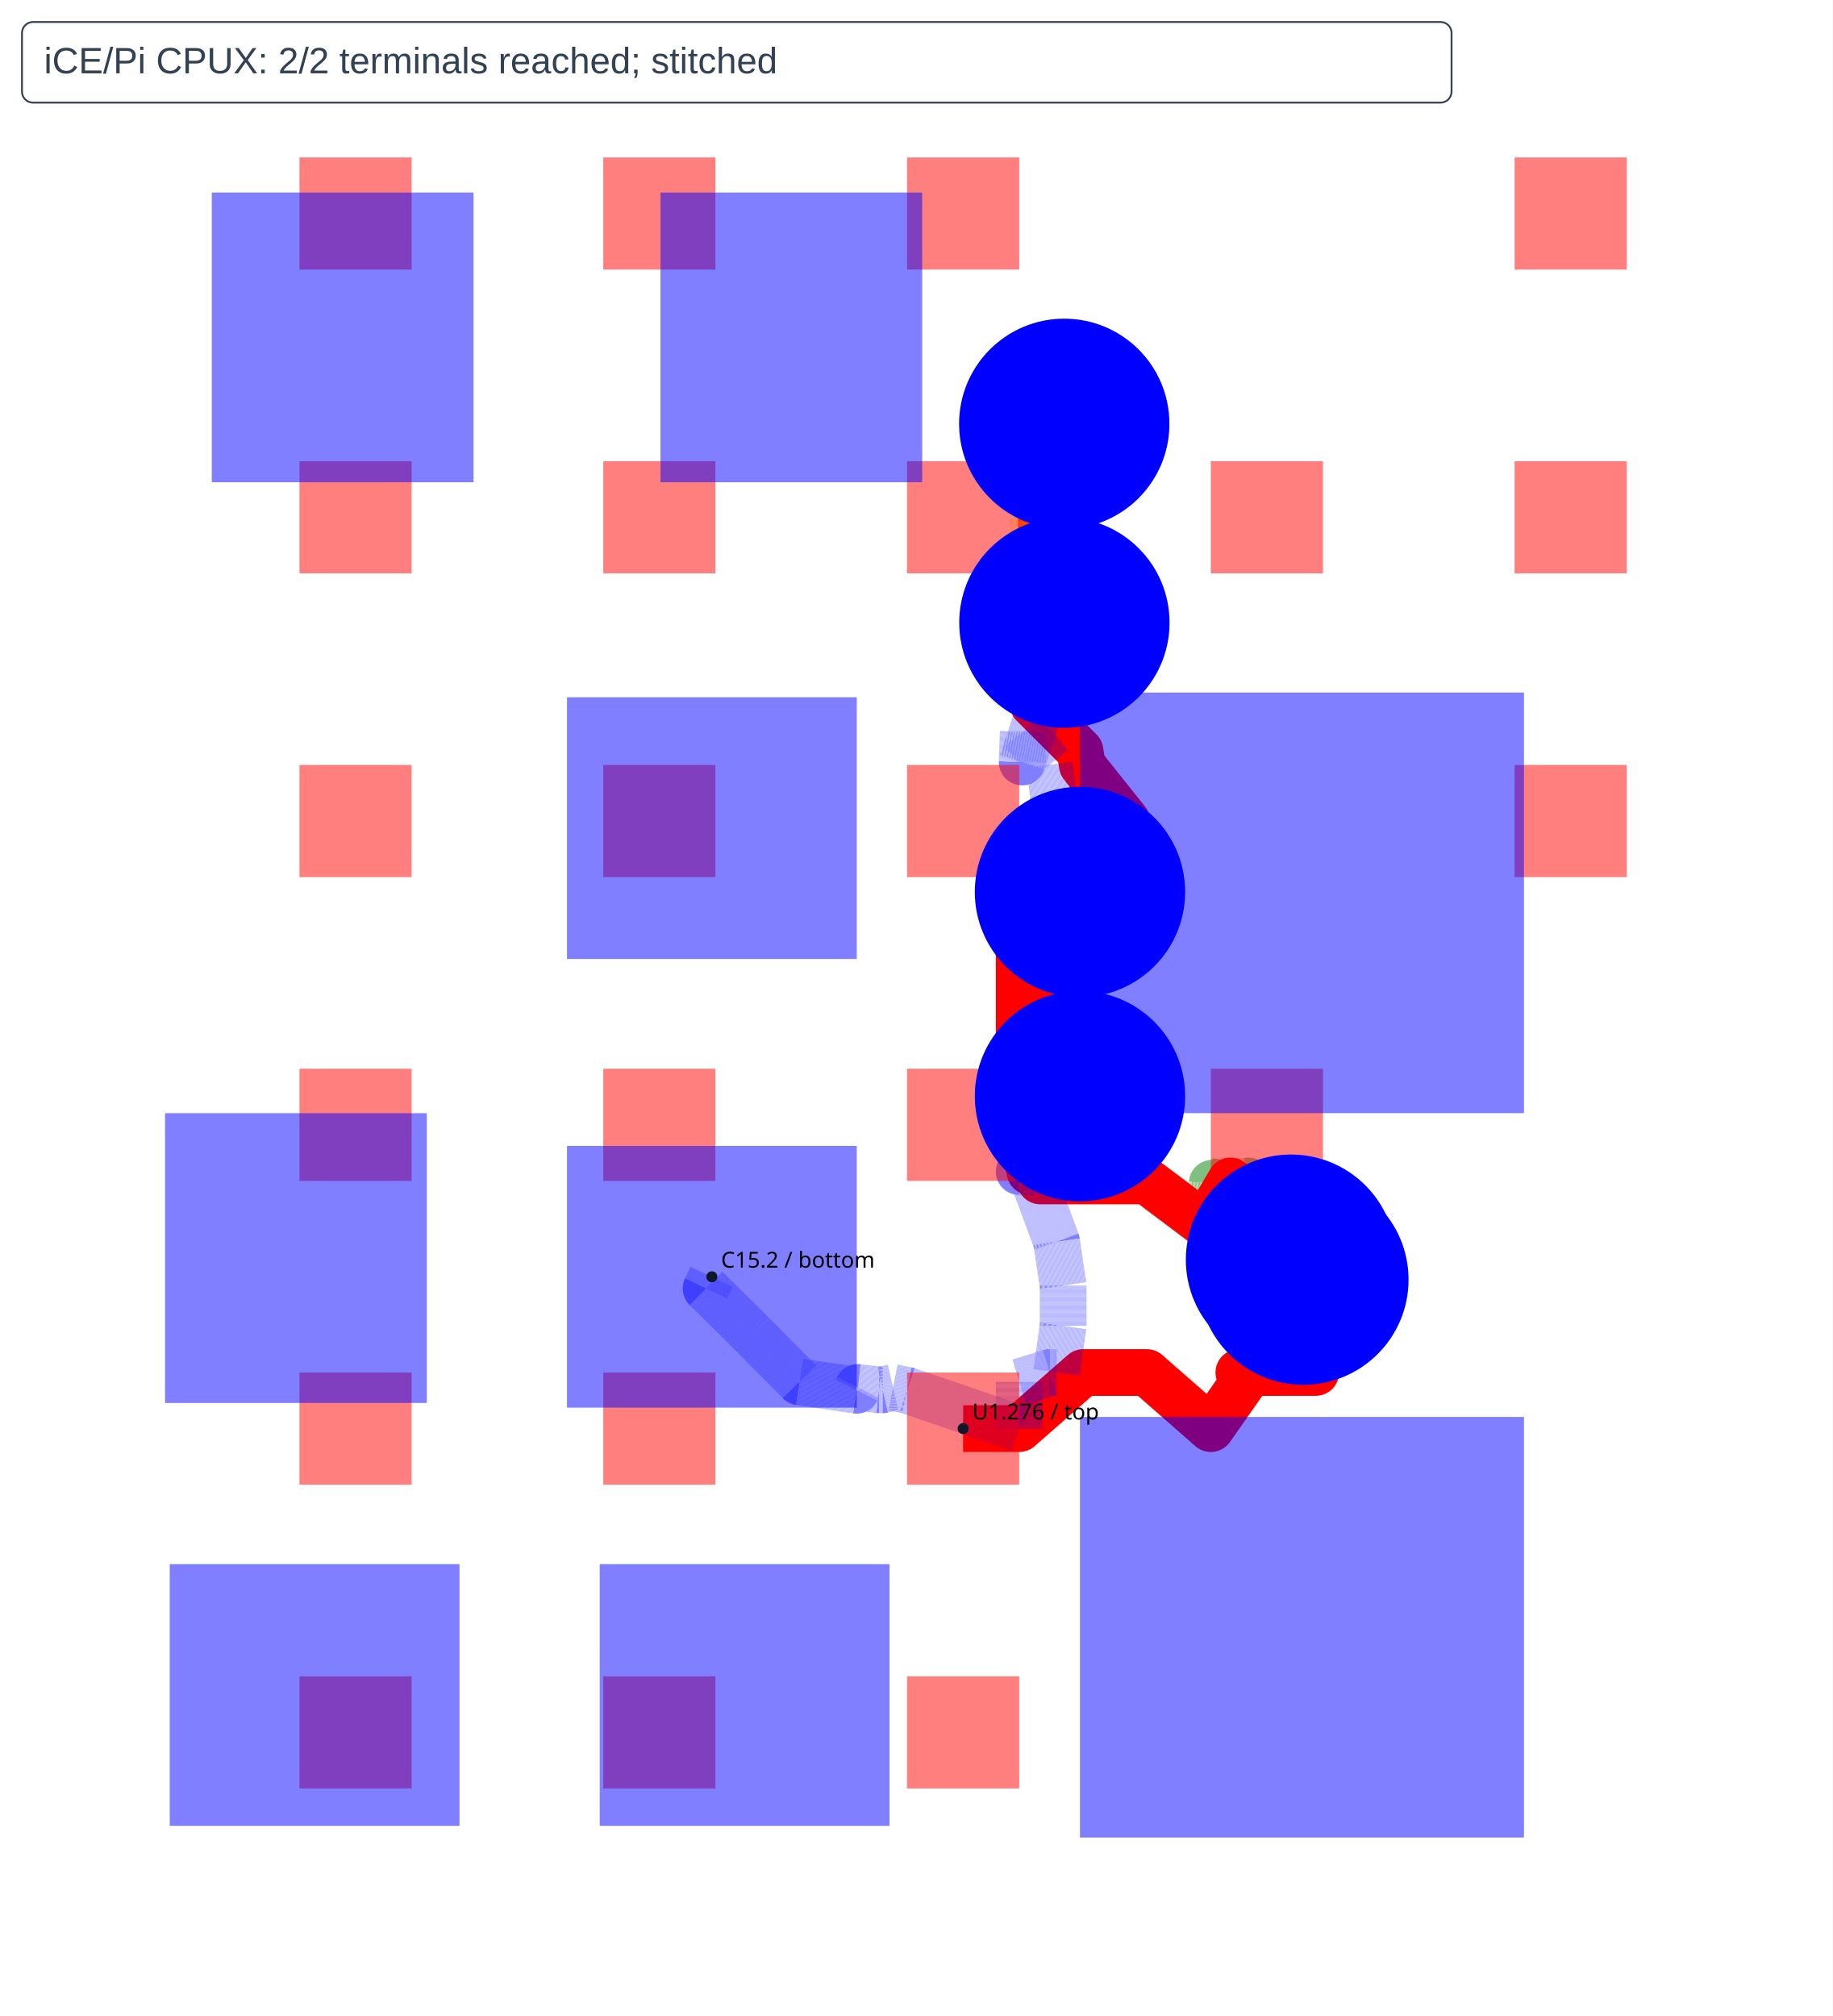
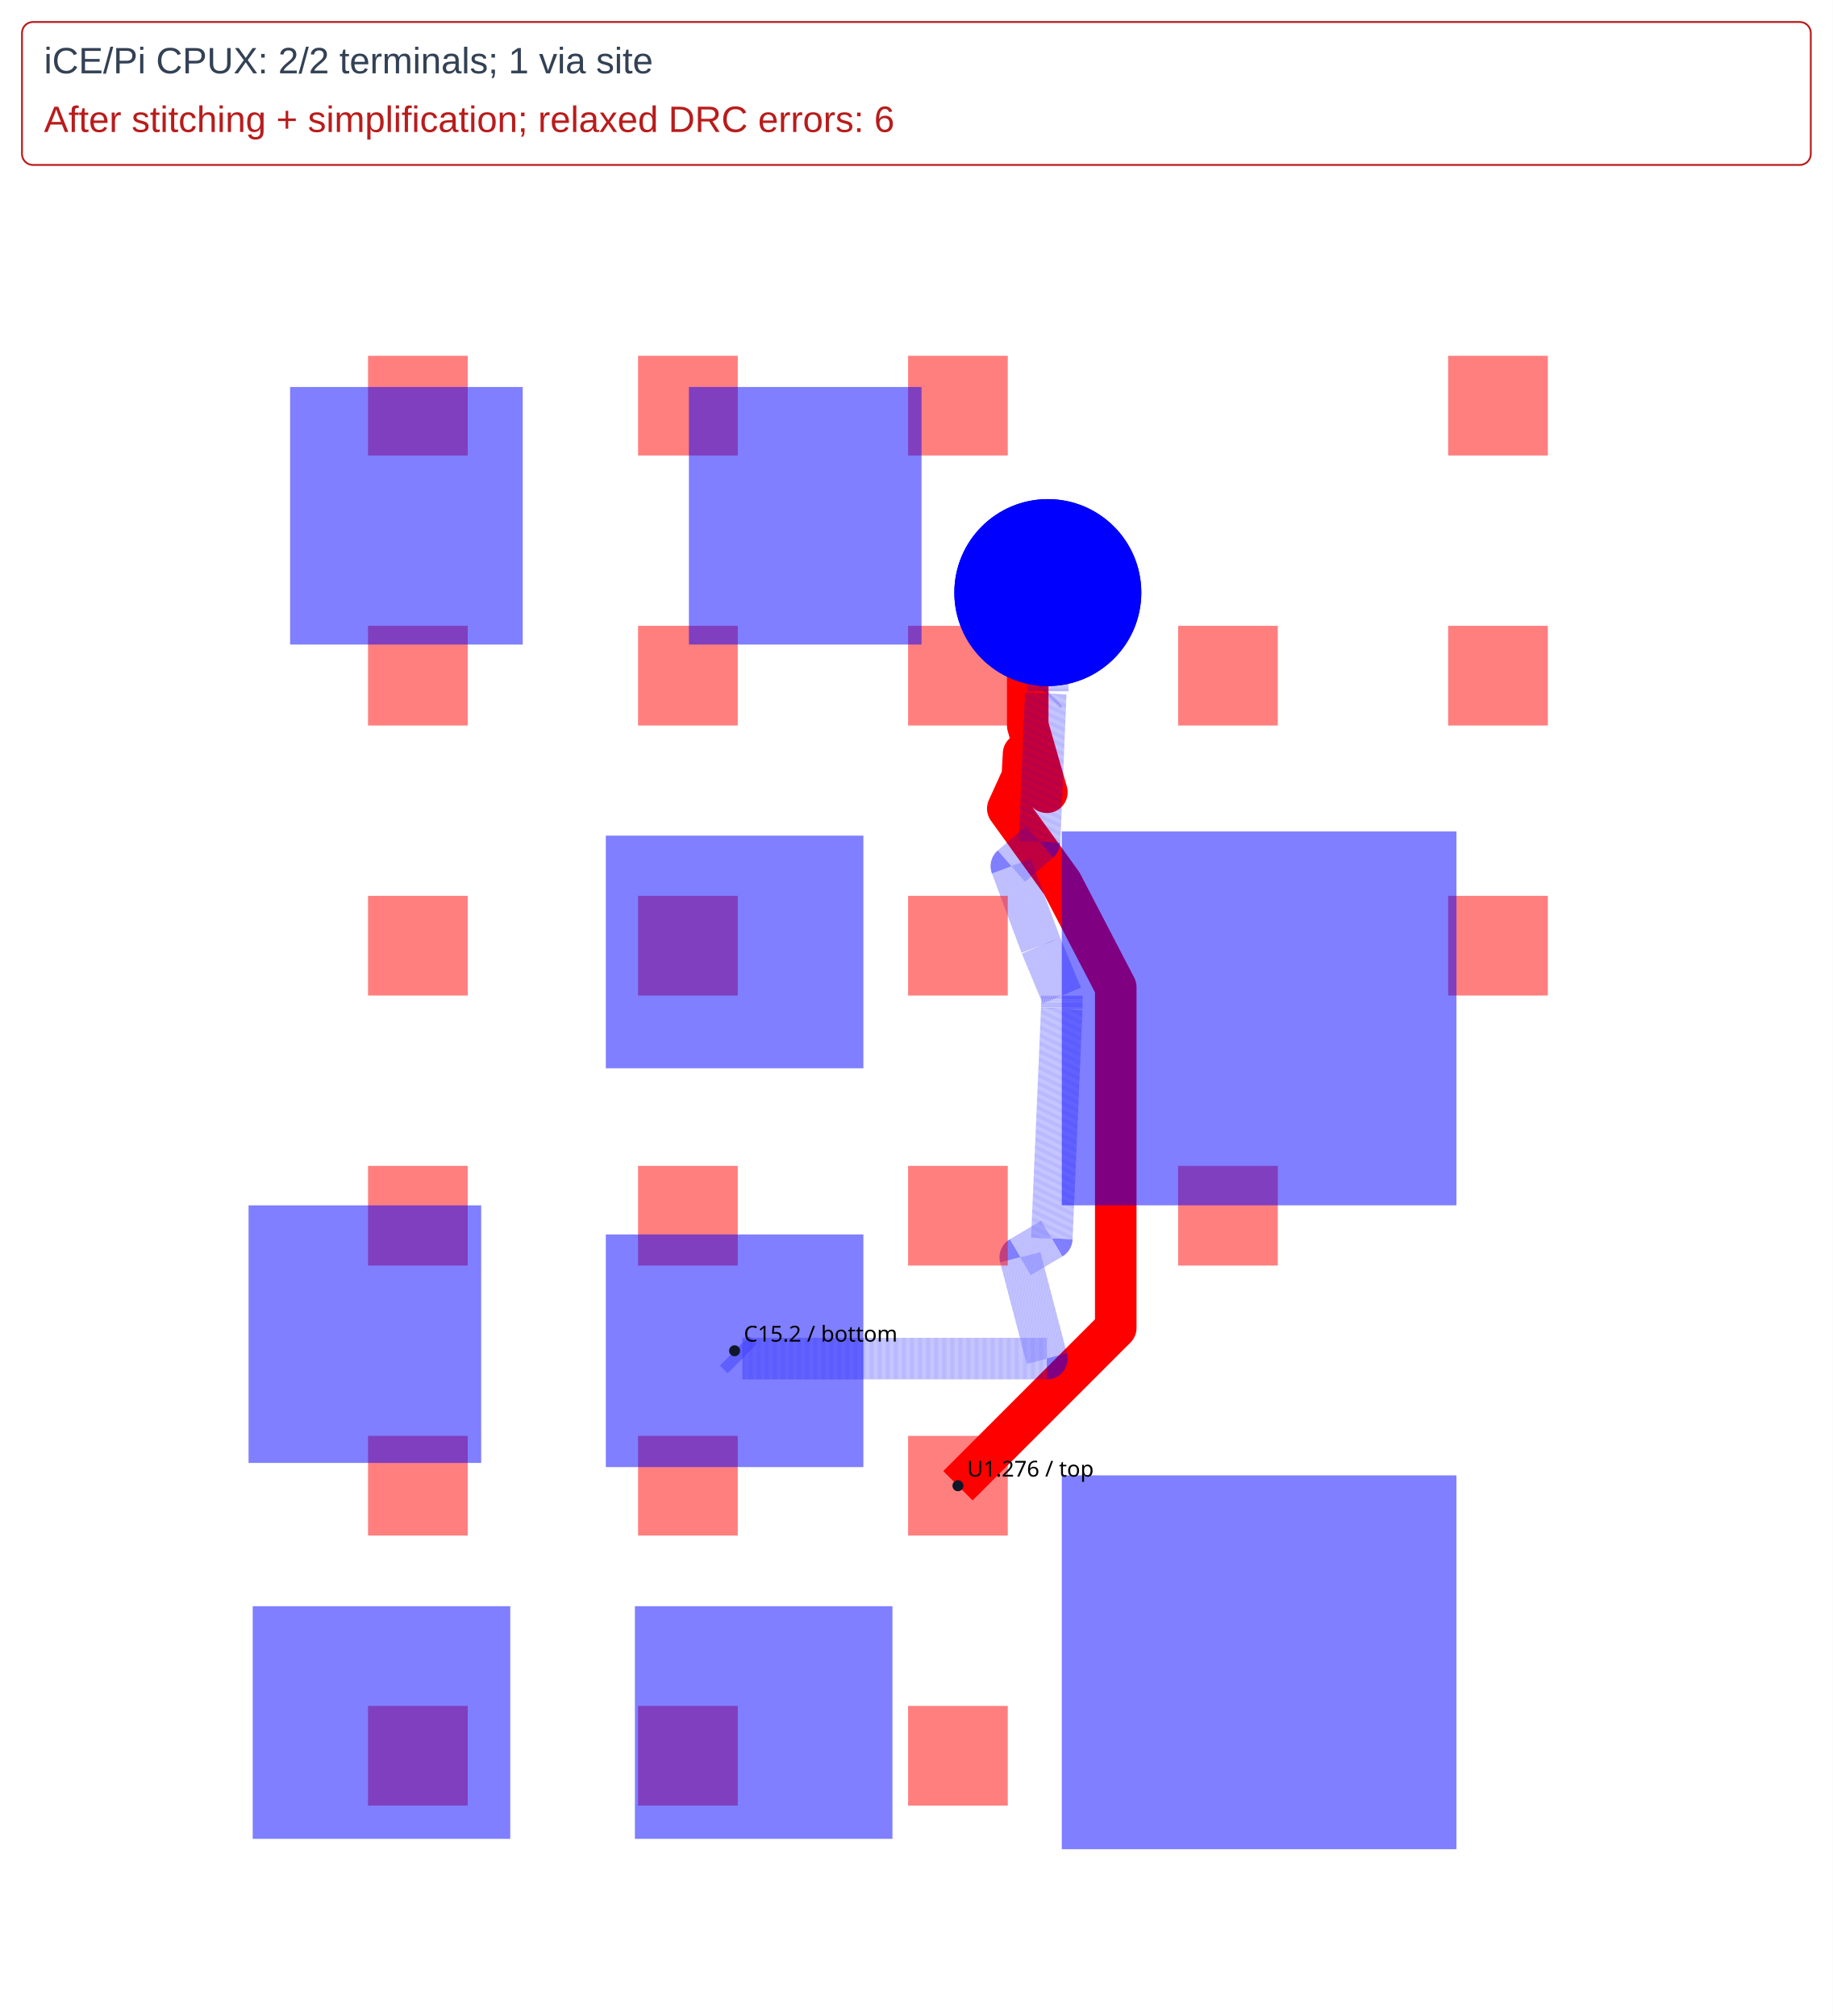
<svg xmlns="http://www.w3.org/2000/svg" width="1000" height="1100" viewBox="0 0 1000 1100">
  <rect width="100%" height="100%" fill="white" />
  <g>
-     <polyline data-points="15.349999999998744,-2.9000000000000172 15.45,-2.9 15.47,-2.9 15.607,-2.78 15.743,-2.78 15.88,-2.9 15.95,-2.8 15.94,-2.78 15.962,-2.78 16.104294335456895,-2.7797896769448562 16.104495052609533,-2.7797896769448562 16.07806688789056,-2.5812464430514503" data-type="line" data-label="" points="525.5,779.5 551,779.5 556.1,779.5 591.035,748.9 625.715,748.9 660.65,779.5 678.5,754 675.95,748.9 681.56,748.9 717.845,748.846 717.896,748.846 711.157,698.218" fill="none" stroke="red" stroke-linejoin="round" stroke-width="25.5" />
+     <polyline data-points="15.349999999998744,-2.9000000000000172 15.729889093356844,-2.520110906641917 15.729889093356844,-1.7000058266735818 15.6,-1.45 15.47,-1.27 15.505,-1.193 15.508,-1.138 15.56410442545713,-1.2306415429933917 15.518,-1.07 15.518,-0.83 15.518,-0.823 15.47000099999874,-0.7500010000000142 15.566370385790838,-0.7500010000000142" data-type="line" data-label="" points="522.667,810.667 608.775,724.558 608.775,538.668 579.333,482 549.867,441.2 557.8,423.747 558.48,411.28 571.197,432.279 560.747,395.867 560.747,341.467 560.747,339.88 549.867,323.334 571.711,323.334" fill="none" stroke="red" stroke-linejoin="round" stroke-width="22.667" />
  </g>
  <g>
-     <polyline data-points="16.07806688789056,-2.5812464430514503 15.96,-2.37 15.888,-2.383 15.88,-2.409 15.88,-2.42 15.883,-2.375 15.884,-2.375 15.883,-2.373 15.882,-2.372 15.884,-2.372 15.888,-2.376 16.051526358672966,-2.5385308434025395" data-type="line" data-label="" points="711.157,698.218 681.05,644.35 662.69,647.665 660.65,654.295 660.65,657.1 661.415,645.625 661.67,645.625 661.415,645.115 661.16,644.86 661.67,644.86 662.69,645.88 704.389,687.325" fill="none" stroke="rgba(0,128,0,0.5)" stroke-linejoin="round" stroke-width="25.5" stroke-dasharray="0.2 0.2" />
+     <polyline data-points="15.566370385790838,-0.7500010000000142 15.566370385790838,-0.9879734432003039 15.561338712980179,-0.9930051160109633 15.546480276864154,-1.3499990000000086 15.478582215099278,-1.4085822150992775 15.55,-1.6 15.599998999998766,-1.7200010000000174 15.599998999998766,-1.7516740465222185 15.576,-2.305 15.5,-2.35 15.564,-2.594 14.831,-2.594 14.812,-2.575" data-type="line" data-label="" points="571.711,323.334 571.711,377.274 570.57,378.414 567.202,459.333 551.812,472.612 568,516 579.333,543.2 579.333,550.379 573.893,675.8 556.667,686 571.173,741.307 405.027,741.307 400.72,737" fill="none" stroke="rgba(0,0,255,0.5)" stroke-linejoin="round" stroke-width="22.667" stroke-dasharray="0.2 0.2" />
  </g>
  <g>
-     <polyline data-points="16.051526358672966,-2.5385308434025395 15.92206327683633,-2.370001000000018 15.88,-2.441 15.88,-2.473 15.743,-2.37 15.607,-2.37 15.515,-2.37 15.5,-2.35 15.493,-2.35 15.47,-2.25 15.55,-2.15 15.567,-2.13 15.548,-2.104 15.470000999998742,-2.1299990000000175 15.470000999998742,-1.7204724708605343 15.653,-1.72 15.675,-1.72 15.7,-1.6 15.62019999999873,-1.5 15.605,-1.48 15.6,-1.45 15.5,-1.35 15.518,-1.35 15.47,-1.27 15.505,-1.193 15.508,-1.138 15.56410442545713,-1.2306415429933917 15.518,-1.07 15.518,-0.83 15.518,-0.823 15.47000099999874,-0.7500010000000142 15.566370385790838,-0.7500010000000142" data-type="line" data-label="" points="704.389,687.325 671.376,644.35 660.65,662.455 660.65,670.615 625.715,644.35 591.035,644.35 567.575,644.35 563.75,639.25 561.965,639.25 556.1,613.75 576.5,588.25 580.835,583.15 575.99,576.52 556.1,583.15 556.1,478.72 602.765,478.6 608.375,478.6 614.75,448 594.401,422.5 590.525,417.4 589.25,409.75 563.75,384.25 568.34,384.25 556.1,363.85 565.025,344.215 565.79,330.19 580.097,353.814 568.34,312.85 568.34,251.65 568.34,249.865 556.1,231.25 580.674,231.25" fill="none" stroke="red" stroke-linejoin="round" stroke-width="25.5" />
+     <rect data-type="rect" data-label="top CPUX" data-x="14.049999999998743" data-y="-3.550000000000017" data-ccw-rotation-degrees="90" x="200.8" y="930.8" width="54.4" height="54.4" fill="rgba(255,0,0,0.5)" stroke="black" stroke-width="0.004" transform="rotate(-90 228 958)" />
  </g>
  <g>
-     <polyline data-points="15.566370385790838,-0.7500010000000142 15.47,-0.758 15.518,-0.823 15.518,-0.83 15.5,-0.95 15.5,-1.05 15.518,-1.07 15.518,-1.083 15.518,-1.14 15.518,-1.157 15.518,-1.164 15.519,-1.17 15.52,-1.172 15.536,-1.168 15.56666566666542,-1.1754680822225638" data-type="line" data-label="" points="580.674,231.25 556.1,233.29 568.34,249.865 568.34,251.65 563.75,282.25 563.75,307.75 568.34,312.85 568.34,316.165 568.34,330.7 568.34,335.035 568.34,336.82 568.595,338.35 568.85,338.86 572.93,337.84 580.75,339.744" fill="none" stroke="rgba(255,255,0,0.5)" stroke-linejoin="round" stroke-width="25.5" stroke-dasharray="0.2 0.2" />
+     <rect data-type="rect" data-label="top CPUX" data-x="14.049999999998743" data-y="-2.9000000000000172" data-ccw-rotation-degrees="90" x="200.8" y="783.467" width="54.4" height="54.4" fill="rgba(255,0,0,0.5)" stroke="black" stroke-width="0.004" transform="rotate(-90 228 810.6667)" />
  </g>
  <g>
-     <polyline data-points="15.56666566666542,-1.1754680822225638 15.546480276864154,-1.3499990000000086 15.518,-1.337 15.518,-1.35 15.47634056157801,-1.4736594384219905 15.478582215099278,-1.4085822150992775 15.535,-1.48 15.55,-1.6 15.55,-1.7 15.535,-1.72 15.498,-1.72 15.599998999998766,-1.7200010000000174 15.599998999998766,-1.7516740465222185" data-type="line" data-label="" points="580.75,339.744 575.602,384.25 568.34,380.935 568.34,384.25 557.717,415.783 558.288,399.188 572.675,417.4 576.5,448 576.5,473.5 572.675,478.6 563.24,478.6 589.25,478.6 589.25,486.677" fill="none" stroke="rgba(0,0,255,0.5)" stroke-linejoin="round" stroke-width="25.5" stroke-dasharray="0.2 0.2" />
+     <rect data-type="rect" data-label="top CPUX" data-x="14.049999999998743" data-y="-2.2500000000000173" data-ccw-rotation-degrees="90" x="200.8" y="636.133" width="54.4" height="54.4" fill="rgba(255,0,0,0.5)" stroke="black" stroke-width="0.004" transform="rotate(-90 228 663.3333)" />
  </g>
  <g>
-     <polyline data-points="15.599998999998766,-1.7516740465222185 15.6,-1.72 15.546,-1.812 15.538,-1.841 15.537,-1.858 15.537,-1.874 15.537,-1.892 15.537,-1.911 15.537,-1.93 15.537,-1.949 15.537,-1.971 15.537,-1.995 15.537,-2.02 15.537,-2.045 15.537,-2.071 15.537,-2.095 15.537,-2.12 15.537,-2.143 15.537,-2.168 15.537,-2.19 15.537,-2.206 15.537,-2.218 15.537,-2.224 15.537,-2.226 15.539,-2.223 15.558,-2.2 15.599998999998766,-2.188643091228288" data-type="line" data-label="" points="589.25,486.677 589.25,478.6 575.48,502.06 573.44,509.455 573.185,513.79 573.185,517.87 573.185,522.46 573.185,527.305 573.185,532.15 573.185,536.995 573.185,542.605 573.185,548.725 573.185,555.1 573.185,561.475 573.185,568.105 573.185,574.225 573.185,580.6 573.185,586.465 573.185,592.84 573.185,598.45 573.185,602.53 573.185,605.59 573.185,607.12 573.185,607.63 573.695,606.865 578.54,601 589.25,598.104" fill="none" stroke="red" stroke-linejoin="round" stroke-width="25.5" />
+     <rect data-type="rect" data-label="top" data-x="14.049999999998743" data-y="-1.6000000000000172" data-ccw-rotation-degrees="90" x="200.8" y="488.8" width="54.4" height="54.4" fill="rgba(255,0,0,0.5)" stroke="black" stroke-width="0.004" transform="rotate(-90 228 516)" />
  </g>
  <g>
-     <polyline data-points="15.599998999998766,-2.188643091228288 15.576,-2.305 15.55,-2.322 15.53,-2.306 15.47,-2.35 15.502,-2.35 15.5,-2.35 15.502,-2.37 15.55,-2.5 15.564,-2.594 15.564,-2.68 15.55,-2.78 15.535,-2.78 15.47,-2.8 15.47,-2.9 15.23,-2.818 15.2,-2.812 15.178,-2.817 15.17,-2.817 15.125,-2.812 15.122,-2.818 15,-2.8 14.9,-2.699 14.8,-2.6 14.812,-2.575" data-type="line" data-label="" points="589.25,598.104 583.13,627.775 576.5,632.11 571.4,628.03 556.1,639.25 564.26,639.25 563.75,639.25 564.26,644.35 576.5,677.5 580.07,701.47 580.07,723.4 576.5,748.9 572.675,748.9 556.1,754 556.1,779.5 494.9,758.59 487.25,757.06 481.64,758.335 479.6,758.335 468.125,757.06 467.36,758.59 436.25,754 410.75,728.245 385.25,703 388.31,696.625" fill="none" stroke="rgba(0,0,255,0.5)" stroke-linejoin="round" stroke-width="25.5" stroke-dasharray="0.2 0.2" />
+     <rect data-type="rect" data-label="top" data-x="14.049999999998743" data-y="-0.9500000000000172" data-ccw-rotation-degrees="90" x="200.8" y="341.467" width="54.4" height="54.4" fill="rgba(255,0,0,0.5)" stroke="black" stroke-width="0.004" transform="rotate(-90 228 368.6667)" />
  </g>
  <g>
-     <rect data-type="rect" data-label="top CPUX" data-x="14.049999999998743" data-y="-3.550000000000017" data-ccw-rotation-degrees="90" x="163.4" y="914.65" width="61.2" height="61.2" fill="rgba(255,0,0,0.5)" stroke="black" stroke-width="0.004" transform="rotate(-90 194 945.25)" />
+     <rect data-type="rect" data-label="top" data-x="14.049999999998743" data-y="-0.30000000000001714" data-ccw-rotation-degrees="90" x="200.8" y="194.133" width="54.4" height="54.4" fill="rgba(255,0,0,0.5)" stroke="black" stroke-width="0.004" transform="rotate(-90 228 221.3333)" />
  </g>
  <g>
-     <rect data-type="rect" data-label="top CPUX" data-x="14.049999999998743" data-y="-2.9000000000000172" data-ccw-rotation-degrees="90" x="163.4" y="748.9" width="61.2" height="61.2" fill="rgba(255,0,0,0.5)" stroke="black" stroke-width="0.004" transform="rotate(-90 194 779.5)" />
+     <rect data-type="rect" data-label="top CPUX" data-x="14.699999999998743" data-y="-3.550000000000017" data-ccw-rotation-degrees="90" x="348.133" y="930.8" width="54.4" height="54.4" fill="rgba(255,0,0,0.5)" stroke="black" stroke-width="0.004" transform="rotate(-90 375.3333 958)" />
  </g>
  <g>
-     <rect data-type="rect" data-label="top CPUX" data-x="14.049999999998743" data-y="-2.2500000000000173" data-ccw-rotation-degrees="90" x="163.4" y="583.15" width="61.2" height="61.2" fill="rgba(255,0,0,0.5)" stroke="black" stroke-width="0.004" transform="rotate(-90 194 613.75)" />
+     <rect data-type="rect" data-label="top CPUX" data-x="14.699999999998743" data-y="-2.9000000000000172" data-ccw-rotation-degrees="90" x="348.133" y="783.467" width="54.4" height="54.4" fill="rgba(255,0,0,0.5)" stroke="black" stroke-width="0.004" transform="rotate(-90 375.3333 810.6667)" />
  </g>
  <g>
-     <rect data-type="rect" data-label="top" data-x="14.049999999998743" data-y="-1.6000000000000172" data-ccw-rotation-degrees="90" x="163.4" y="417.4" width="61.2" height="61.2" fill="rgba(255,0,0,0.5)" stroke="black" stroke-width="0.004" transform="rotate(-90 194 448)" />
+     <rect data-type="rect" data-label="top" data-x="14.699999999998743" data-y="-2.2500000000000173" data-ccw-rotation-degrees="90" x="348.133" y="636.133" width="54.4" height="54.4" fill="rgba(255,0,0,0.5)" stroke="black" stroke-width="0.004" transform="rotate(-90 375.3333 663.3333)" />
  </g>
  <g>
-     <rect data-type="rect" data-label="top" data-x="14.049999999998743" data-y="-0.9500000000000172" data-ccw-rotation-degrees="90" x="163.4" y="251.65" width="61.2" height="61.2" fill="rgba(255,0,0,0.5)" stroke="black" stroke-width="0.004" transform="rotate(-90 194 282.25)" />
+     <rect data-type="rect" data-label="top" data-x="14.699999999998743" data-y="-1.6000000000000172" data-ccw-rotation-degrees="90" x="348.133" y="488.8" width="54.4" height="54.4" fill="rgba(255,0,0,0.5)" stroke="black" stroke-width="0.004" transform="rotate(-90 375.3333 516)" />
  </g>
  <g>
-     <rect data-type="rect" data-label="top" data-x="14.049999999998743" data-y="-0.30000000000001714" data-ccw-rotation-degrees="90" x="163.4" y="85.9" width="61.2" height="61.2" fill="rgba(255,0,0,0.5)" stroke="black" stroke-width="0.004" transform="rotate(-90 194 116.5)" />
+     <rect data-type="rect" data-label="top" data-x="14.699999999998743" data-y="-0.9500000000000172" data-ccw-rotation-degrees="90" x="348.133" y="341.467" width="54.4" height="54.4" fill="rgba(255,0,0,0.5)" stroke="black" stroke-width="0.004" transform="rotate(-90 375.3333 368.6667)" />
  </g>
  <g>
-     <rect data-type="rect" data-label="top CPUX" data-x="14.699999999998743" data-y="-3.550000000000017" data-ccw-rotation-degrees="90" x="329.15" y="914.65" width="61.2" height="61.2" fill="rgba(255,0,0,0.5)" stroke="black" stroke-width="0.004" transform="rotate(-90 359.75 945.25)" />
+     <rect data-type="rect" data-label="top" data-x="14.699999999998743" data-y="-0.30000000000001714" data-ccw-rotation-degrees="90" x="348.133" y="194.133" width="54.4" height="54.4" fill="rgba(255,0,0,0.5)" stroke="black" stroke-width="0.004" transform="rotate(-90 375.3333 221.3333)" />
  </g>
  <g>
-     <rect data-type="rect" data-label="top CPUX" data-x="14.699999999998743" data-y="-2.9000000000000172" data-ccw-rotation-degrees="90" x="329.15" y="748.9" width="61.2" height="61.2" fill="rgba(255,0,0,0.5)" stroke="black" stroke-width="0.004" transform="rotate(-90 359.75 779.5)" />
+     <rect data-type="rect" data-label="top CPUX" data-x="15.349999999998744" data-y="-3.550000000000017" data-ccw-rotation-degrees="90" x="495.467" y="930.8" width="54.4" height="54.4" fill="rgba(255,0,0,0.5)" stroke="black" stroke-width="0.004" transform="rotate(-90 522.6667 958)" />
  </g>
  <g>
-     <rect data-type="rect" data-label="top" data-x="14.699999999998743" data-y="-2.2500000000000173" data-ccw-rotation-degrees="90" x="329.15" y="583.15" width="61.2" height="61.2" fill="rgba(255,0,0,0.5)" stroke="black" stroke-width="0.004" transform="rotate(-90 359.75 613.75)" />
+     <rect data-type="rect" data-label="top CPUX" data-x="15.349999999998744" data-y="-2.9000000000000172" data-ccw-rotation-degrees="90" x="495.467" y="783.467" width="54.4" height="54.4" fill="rgba(255,0,0,0.5)" stroke="black" stroke-width="0.004" transform="rotate(-90 522.6667 810.6667)" />
  </g>
  <g>
-     <rect data-type="rect" data-label="top" data-x="14.699999999998743" data-y="-1.6000000000000172" data-ccw-rotation-degrees="90" x="329.15" y="417.4" width="61.2" height="61.2" fill="rgba(255,0,0,0.5)" stroke="black" stroke-width="0.004" transform="rotate(-90 359.75 448)" />
+     <rect data-type="rect" data-label="top" data-x="15.349999999998744" data-y="-2.2500000000000173" data-ccw-rotation-degrees="90" x="495.467" y="636.133" width="54.4" height="54.4" fill="rgba(255,0,0,0.5)" stroke="black" stroke-width="0.004" transform="rotate(-90 522.6667 663.3333)" />
  </g>
  <g>
-     <rect data-type="rect" data-label="top" data-x="14.699999999998743" data-y="-0.9500000000000172" data-ccw-rotation-degrees="90" x="329.15" y="251.65" width="61.2" height="61.2" fill="rgba(255,0,0,0.5)" stroke="black" stroke-width="0.004" transform="rotate(-90 359.75 282.25)" />
+     <rect data-type="rect" data-label="top" data-x="15.349999999998744" data-y="-1.6000000000000174" data-ccw-rotation-degrees="90" x="495.467" y="488.8" width="54.4" height="54.4" fill="rgba(255,0,0,0.5)" stroke="black" stroke-width="0.004" transform="rotate(-90 522.6667 516)" />
  </g>
  <g>
-     <rect data-type="rect" data-label="top" data-x="14.699999999998743" data-y="-0.30000000000001714" data-ccw-rotation-degrees="90" x="329.15" y="85.9" width="61.2" height="61.2" fill="rgba(255,0,0,0.5)" stroke="black" stroke-width="0.004" transform="rotate(-90 359.75 116.5)" />
+     <rect data-type="rect" data-label="top" data-x="15.349999999998744" data-y="-0.9500000000000173" data-ccw-rotation-degrees="90" x="495.467" y="341.467" width="54.4" height="54.4" fill="rgba(255,0,0,0.5)" stroke="black" stroke-width="0.004" transform="rotate(-90 522.6667 368.6667)" />
  </g>
  <g>
-     <rect data-type="rect" data-label="top CPUX" data-x="15.349999999998744" data-y="-3.550000000000017" data-ccw-rotation-degrees="90" x="494.9" y="914.65" width="61.2" height="61.2" fill="rgba(255,0,0,0.5)" stroke="black" stroke-width="0.004" transform="rotate(-90 525.5 945.25)" />
+     <rect data-type="rect" data-label="top" data-x="15.349999999998744" data-y="-0.30000000000001725" data-ccw-rotation-degrees="90" x="495.467" y="194.133" width="54.4" height="54.4" fill="rgba(255,0,0,0.5)" stroke="black" stroke-width="0.004" transform="rotate(-90 522.6667 221.3333)" />
  </g>
  <g>
-     <rect data-type="rect" data-label="top CPUX" data-x="15.349999999998744" data-y="-2.9000000000000172" data-ccw-rotation-degrees="90" x="494.9" y="748.9" width="61.2" height="61.2" fill="rgba(255,0,0,0.5)" stroke="black" stroke-width="0.004" transform="rotate(-90 525.5 779.5)" />
+     <rect data-type="rect" data-label="top CPUX" data-x="15.999999999998744" data-y="-2.2500000000000173" data-ccw-rotation-degrees="90" x="642.8" y="636.133" width="54.4" height="54.4" fill="rgba(255,0,0,0.5)" stroke="black" stroke-width="0.004" transform="rotate(-90 670 663.3333)" />
  </g>
  <g>
-     <rect data-type="rect" data-label="top" data-x="15.349999999998744" data-y="-2.2500000000000173" data-ccw-rotation-degrees="90" x="494.9" y="583.15" width="61.2" height="61.2" fill="rgba(255,0,0,0.5)" stroke="black" stroke-width="0.004" transform="rotate(-90 525.5 613.75)" />
+     <rect data-type="rect" data-label="top" data-x="15.999999999998744" data-y="-0.9500000000000173" data-ccw-rotation-degrees="90" x="642.8" y="341.467" width="54.4" height="54.4" fill="rgba(255,0,0,0.5)" stroke="black" stroke-width="0.004" transform="rotate(-90 670 368.6667)" />
  </g>
  <g>
-     <rect data-type="rect" data-label="top" data-x="15.349999999998744" data-y="-1.6000000000000174" data-ccw-rotation-degrees="90" x="494.9" y="417.4" width="61.2" height="61.2" fill="rgba(255,0,0,0.5)" stroke="black" stroke-width="0.004" transform="rotate(-90 525.5 448)" />
+     <rect data-type="rect" data-label="top" data-x="16.649999999998744" data-y="-1.6000000000000174" data-ccw-rotation-degrees="90" x="790.133" y="488.8" width="54.4" height="54.4" fill="rgba(255,0,0,0.5)" stroke="black" stroke-width="0.004" transform="rotate(-90 817.3333 516)" />
  </g>
  <g>
-     <rect data-type="rect" data-label="top" data-x="15.349999999998744" data-y="-0.9500000000000173" data-ccw-rotation-degrees="90" x="494.9" y="251.65" width="61.2" height="61.2" fill="rgba(255,0,0,0.5)" stroke="black" stroke-width="0.004" transform="rotate(-90 525.5 282.25)" />
+     <rect data-type="rect" data-label="top" data-x="16.649999999998744" data-y="-0.9500000000000174" data-ccw-rotation-degrees="90" x="790.133" y="341.467" width="54.4" height="54.4" fill="rgba(255,0,0,0.5)" stroke="black" stroke-width="0.004" transform="rotate(-90 817.3333 368.6667)" />
  </g>
  <g>
-     <rect data-type="rect" data-label="top" data-x="15.349999999998744" data-y="-0.30000000000001725" data-ccw-rotation-degrees="90" x="494.9" y="85.9" width="61.2" height="61.2" fill="rgba(255,0,0,0.5)" stroke="black" stroke-width="0.004" transform="rotate(-90 525.5 116.5)" />
+     <rect data-type="rect" data-label="top" data-x="16.649999999998744" data-y="-0.30000000000001736" data-ccw-rotation-degrees="90" x="790.133" y="194.133" width="54.4" height="54.4" fill="rgba(255,0,0,0.5)" stroke="black" stroke-width="0.004" transform="rotate(-90 817.3333 221.3333)" />
  </g>
  <g>
-     <rect data-type="rect" data-label="top CPUX" data-x="15.999999999998744" data-y="-2.2500000000000173" data-ccw-rotation-degrees="90" x="660.65" y="583.15" width="61.2" height="61.2" fill="rgba(255,0,0,0.5)" stroke="black" stroke-width="0.004" transform="rotate(-90 691.25 613.75)" />
+     <rect data-type="rect" data-label="bottom" data-x="14.022407999998752" data-y="-0.565092000000007" data-ccw-rotation-degrees="0" x="158.279" y="211.154" width="126.933" height="140.533" fill="rgba(0,0,255,0.5)" stroke="black" stroke-width="0.004" />
  </g>
  <g>
-     <rect data-type="rect" data-label="top" data-x="15.999999999998744" data-y="-0.9500000000000173" data-ccw-rotation-degrees="90" x="660.65" y="251.65" width="61.2" height="61.2" fill="rgba(255,0,0,0.5)" stroke="black" stroke-width="0.004" transform="rotate(-90 691.25 282.25)" />
+     <rect data-type="rect" data-label="bottom" data-x="14.982407999998753" data-y="-0.565092000000007" data-ccw-rotation-degrees="0" x="375.879" y="211.154" width="126.933" height="140.533" fill="rgba(0,0,255,0.5)" stroke="black" stroke-width="0.004" />
  </g>
  <g>
-     <rect data-type="rect" data-label="top" data-x="16.649999999998744" data-y="-1.6000000000000174" data-ccw-rotation-degrees="90" x="826.4" y="417.4" width="61.2" height="61.2" fill="rgba(255,0,0,0.5)" stroke="black" stroke-width="0.004" transform="rotate(-90 857 448)" />
+     <rect data-type="rect" data-label="bottom CPUX" data-x="13.96240799999876" data-y="-3.470000000000017" data-ccw-rotation-degrees="90" x="144.679" y="869.6" width="126.933" height="140.533" fill="rgba(0,0,255,0.5)" stroke="black" stroke-width="0.004" transform="rotate(-90 208.1458 939.8667)" />
  </g>
  <g>
-     <rect data-type="rect" data-label="top" data-x="16.649999999998744" data-y="-0.9500000000000174" data-ccw-rotation-degrees="90" x="826.4" y="251.65" width="61.2" height="61.2" fill="rgba(255,0,0,0.5)" stroke="black" stroke-width="0.004" transform="rotate(-90 857 282.25)" />
+     <rect data-type="rect" data-label="bottom CPUX" data-x="13.92240799999875" data-y="-2.53509200000002" data-ccw-rotation-degrees="0" x="135.612" y="657.688" width="126.933" height="140.533" fill="rgba(0,0,255,0.5)" stroke="black" stroke-width="0.004" />
  </g>
  <g>
-     <rect data-type="rect" data-label="top" data-x="16.649999999998744" data-y="-0.30000000000001736" data-ccw-rotation-degrees="90" x="826.4" y="85.9" width="61.2" height="61.2" fill="rgba(255,0,0,0.5)" stroke="black" stroke-width="0.004" transform="rotate(-90 857 116.5)" />
+     <rect data-type="rect" data-label="bottom" data-x="14.812407999998754" data-y="-1.6150920000000082" data-ccw-rotation-degrees="270" x="337.346" y="449.154" width="126.933" height="140.533" fill="rgba(0,0,255,0.5)" stroke="black" stroke-width="0.004" transform="rotate(90 400.8125 519.4209)" />
  </g>
  <g>
-     <rect data-type="rect" data-label="bottom" data-x="14.022407999998752" data-y="-0.565092000000007" data-ccw-rotation-degrees="0" x="115.564" y="105.048" width="142.8" height="158.1" fill="rgba(0,0,255,0.5)" stroke="black" stroke-width="0.004" />
+     <rect data-type="rect" data-label="bottom CPUX" data-x="14.812407999998754" data-y="-2.575092000000008" data-ccw-rotation-degrees="270" x="337.346" y="666.754" width="126.933" height="140.533" fill="rgba(0,0,255,0.5)" stroke="black" stroke-width="0.004" transform="rotate(90 400.8125 737.0209)" />
  </g>
  <g>
-     <rect data-type="rect" data-label="bottom" data-x="14.982407999998753" data-y="-0.565092000000007" data-ccw-rotation-degrees="0" x="360.364" y="105.048" width="142.8" height="158.1" fill="rgba(0,0,255,0.5)" stroke="black" stroke-width="0.004" />
+     <rect data-type="rect" data-label="bottom CPUX" data-x="16.074999999998766" data-y="-3.3250000000000113" data-ccw-rotation-degrees="90" x="585" y="799.333" width="204" height="215.333" fill="rgba(0,0,255,0.5)" stroke="black" stroke-width="0.004" transform="rotate(-90 687 907)" />
  </g>
  <g>
-     <rect data-type="rect" data-label="bottom CPUX" data-x="13.96240799999876" data-y="-3.470000000000017" data-ccw-rotation-degrees="90" x="100.264" y="845.8" width="142.8" height="158.1" fill="rgba(0,0,255,0.5)" stroke="black" stroke-width="0.004" transform="rotate(-90 171.664 924.85)" />
+     <rect data-type="rect" data-label="bottom" data-x="16.074999999998766" data-y="-1.7750000000000115" data-ccw-rotation-degrees="90" x="585" y="448" width="204" height="215.333" fill="rgba(0,0,255,0.5)" stroke="black" stroke-width="0.004" transform="rotate(-90 687 555.6667)" />
  </g>
  <g>
-     <rect data-type="rect" data-label="bottom CPUX" data-x="13.92240799999875" data-y="-2.53509200000002" data-ccw-rotation-degrees="0" x="90.064" y="607.398" width="142.8" height="158.1" fill="rgba(0,0,255,0.5)" stroke="black" stroke-width="0.004" />
+     <rect data-type="rect" data-label="bottom CPUX" data-x="14.882407999998748" data-y="-3.470000000000017" data-ccw-rotation-degrees="90" x="353.212" y="869.6" width="126.933" height="140.533" fill="rgba(0,0,255,0.5)" stroke="black" stroke-width="0.004" transform="rotate(-90 416.6791 939.8667)" />
  </g>
  <g>
-     <rect data-type="rect" data-label="bottom" data-x="14.812407999998754" data-y="-1.6150920000000082" data-ccw-rotation-degrees="270" x="317.014" y="372.798" width="142.8" height="158.1" fill="rgba(0,0,255,0.5)" stroke="black" stroke-width="0.004" transform="rotate(90 388.414 451.8485)" />
+     <rect data-type="rect" data-label="" data-x="15.25" data-y="-1.75" x="103.333" y="40" width="793.333" height="1020" fill="none" stroke="#94a3b8" stroke-width="0.004" />
+   </g>
+   <circle data-type="circle" data-label="" data-x="15.566370385790838" data-y="-0.7500010000000142" cx="571.711" cy="323.334" r="51" fill="blue" stroke="none" stroke-width="0.004" />
+   <circle data-type="circle" data-label="" data-x="15.566370385790838" data-y="-0.7500010000000142" cx="571.711" cy="323.334" r="51" fill="blue" stroke="none" stroke-width="0.004" />
+   <g>
+     <circle data-type="point" data-label="C15.2 / bottom" data-x="14.812407999998754" data-y="-2.575092000000008" cx="400.812" cy="737.021" r="3" fill="#0f172a" />
+     <text x="405.812" y="732.021" font-family="sans-serif" font-size="12">C15.2 / bottom</text>
  </g>
  <g>
-     <rect data-type="rect" data-label="bottom CPUX" data-x="14.812407999998754" data-y="-2.575092000000008" data-ccw-rotation-degrees="270" x="317.014" y="617.598" width="142.8" height="158.1" fill="rgba(0,0,255,0.5)" stroke="black" stroke-width="0.004" transform="rotate(90 388.414 696.6485)" />
-   </g>
-   <g>
-     <rect data-type="rect" data-label="bottom CPUX" data-x="16.074999999998766" data-y="-3.3250000000000113" data-ccw-rotation-degrees="90" x="595.625" y="766.75" width="229.5" height="242.25" fill="rgba(0,0,255,0.5)" stroke="black" stroke-width="0.004" transform="rotate(-90 710.375 887.875)" />
-   </g>
-   <g>
-     <rect data-type="rect" data-label="bottom" data-x="16.074999999998766" data-y="-1.7750000000000115" data-ccw-rotation-degrees="90" x="595.625" y="371.5" width="229.5" height="242.25" fill="rgba(0,0,255,0.5)" stroke="black" stroke-width="0.004" transform="rotate(-90 710.375 492.625)" />
-   </g>
-   <g>
-     <rect data-type="rect" data-label="bottom CPUX" data-x="14.882407999998748" data-y="-3.470000000000017" data-ccw-rotation-degrees="90" x="334.864" y="845.8" width="142.8" height="158.1" fill="rgba(0,0,255,0.5)" stroke="black" stroke-width="0.004" transform="rotate(-90 406.264 924.85)" />
-   </g>
-   <g>
-     <rect data-type="rect" data-label="" data-x="15.25" data-y="-2" x="53.75" y="40" width="892.5" height="1020" fill="none" stroke="#94a3b8" stroke-width="0.004" />
-   </g>
-   <circle data-type="circle" data-label="" data-x="16.07806688789056" data-y="-2.5812464430514503" cx="711.157" cy="698.218" r="57.375" fill="blue" stroke="none" stroke-width="0.004" />
-   <circle data-type="circle" data-label="" data-x="16.051526358672966" data-y="-2.5385308434025395" cx="704.389" cy="687.325" r="57.375" fill="blue" stroke="none" stroke-width="0.004" />
-   <circle data-type="circle" data-label="" data-x="15.566370385790838" data-y="-0.7500010000000142" cx="580.674" cy="231.25" r="57.375" fill="blue" stroke="none" stroke-width="0.004" />
-   <circle data-type="circle" data-label="" data-x="15.56666566666542" data-y="-1.1754680822225638" cx="580.75" cy="339.744" r="57.375" fill="blue" stroke="none" stroke-width="0.004" />
-   <circle data-type="circle" data-label="" data-x="15.599998999998766" data-y="-1.7516740465222185" cx="589.25" cy="486.677" r="57.375" fill="blue" stroke="none" stroke-width="0.004" />
-   <circle data-type="circle" data-label="" data-x="15.599998999998766" data-y="-2.188643091228288" cx="589.25" cy="598.104" r="57.375" fill="blue" stroke="none" stroke-width="0.004" />
-   <g>
-     <circle data-type="point" data-label="C15.2 / bottom" data-x="14.812407999998754" data-y="-2.575092000000008" cx="388.414" cy="696.648" r="3" fill="#0f172a" />
-     <text x="393.414" y="691.648" font-family="sans-serif" font-size="12">C15.2 / bottom</text>
-   </g>
-   <g>
-     <circle data-type="point" data-label="U1.276 / top" data-x="15.349999999998744" data-y="-2.9000000000000172" cx="525.5" cy="779.5" r="3" fill="#0f172a" />
-     <text x="530.5" y="774.5" font-family="sans-serif" font-size="12">U1.276 / top</text>
+     <circle data-type="point" data-label="U1.276 / top" data-x="15.349999999998744" data-y="-2.9000000000000172" cx="522.667" cy="810.667" r="3" fill="#0f172a" />
+     <text x="527.667" y="805.667" font-family="sans-serif" font-size="12">U1.276 / top</text>
  </g>
  <g id="crosshair" style="display: none">
    <line id="crosshair-h" y1="0" y2="1100" stroke="#666" stroke-width="0.5" />
    <line id="crosshair-v" x1="0" x2="1000" stroke="#666" stroke-width="0.5" />
    <text id="coordinates" font-family="monospace" font-size="12" fill="#666" />
  </g>
  <g>
-     <rect x="12" y="12" width="780" height="44" rx="6" fill="white" stroke="#334155" />
-     <text x="24" y="40" font-family="Arial, sans-serif" font-size="20" fill="#334155">iCE/Pi CPUX: 2/2 terminals reached; stitched</text>
+     <rect x="12" y="12" width="976" height="78" rx="6" fill="white" stroke="#b91c1c" />
+     <text x="24" y="40" font-family="Arial, sans-serif" font-size="20" fill="#334155">iCE/Pi CPUX: 2/2 terminals; 1 via site</text>
+     <text x="24" y="72" font-family="Arial, sans-serif" font-size="20" fill="#b91c1c">After stitching + simplification; relaxed DRC errors: 6</text>
  </g>
</svg>
